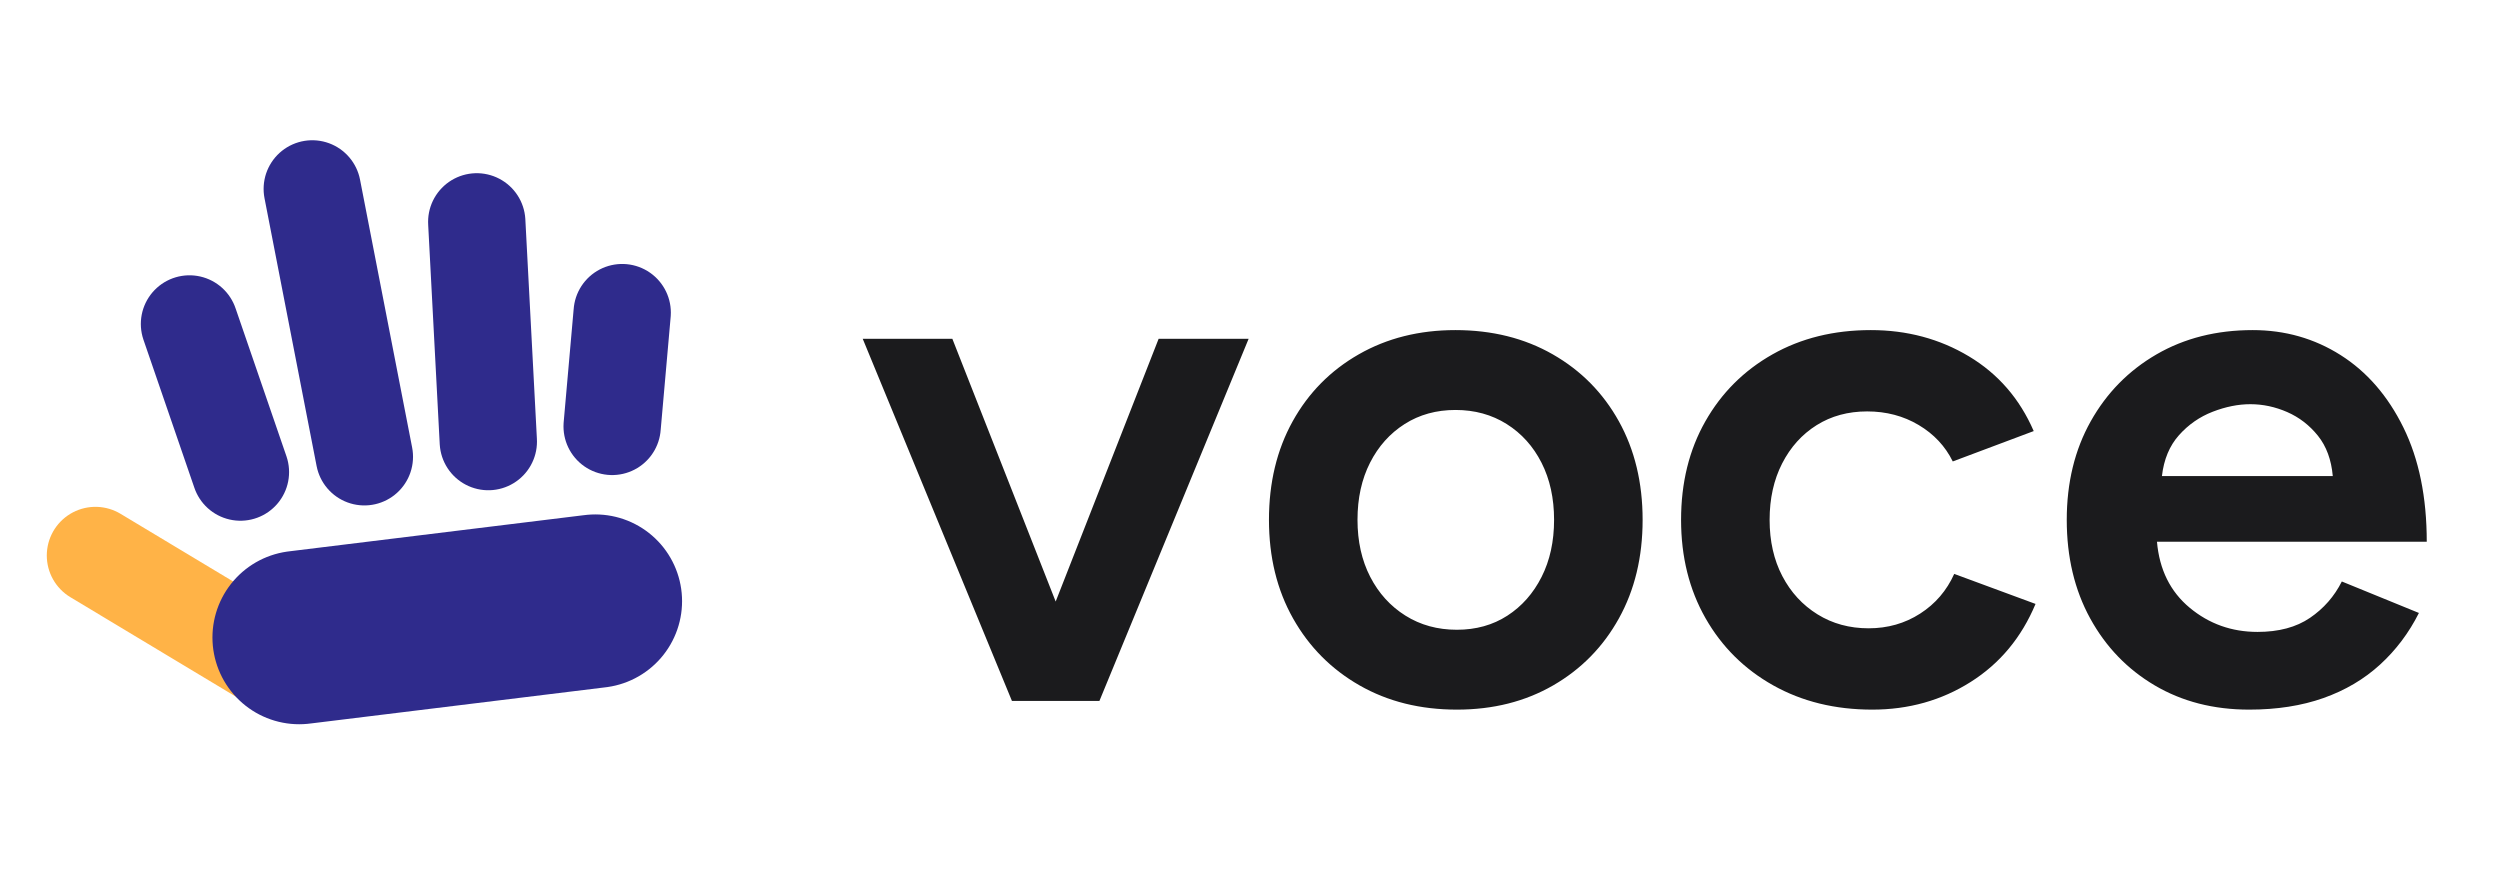
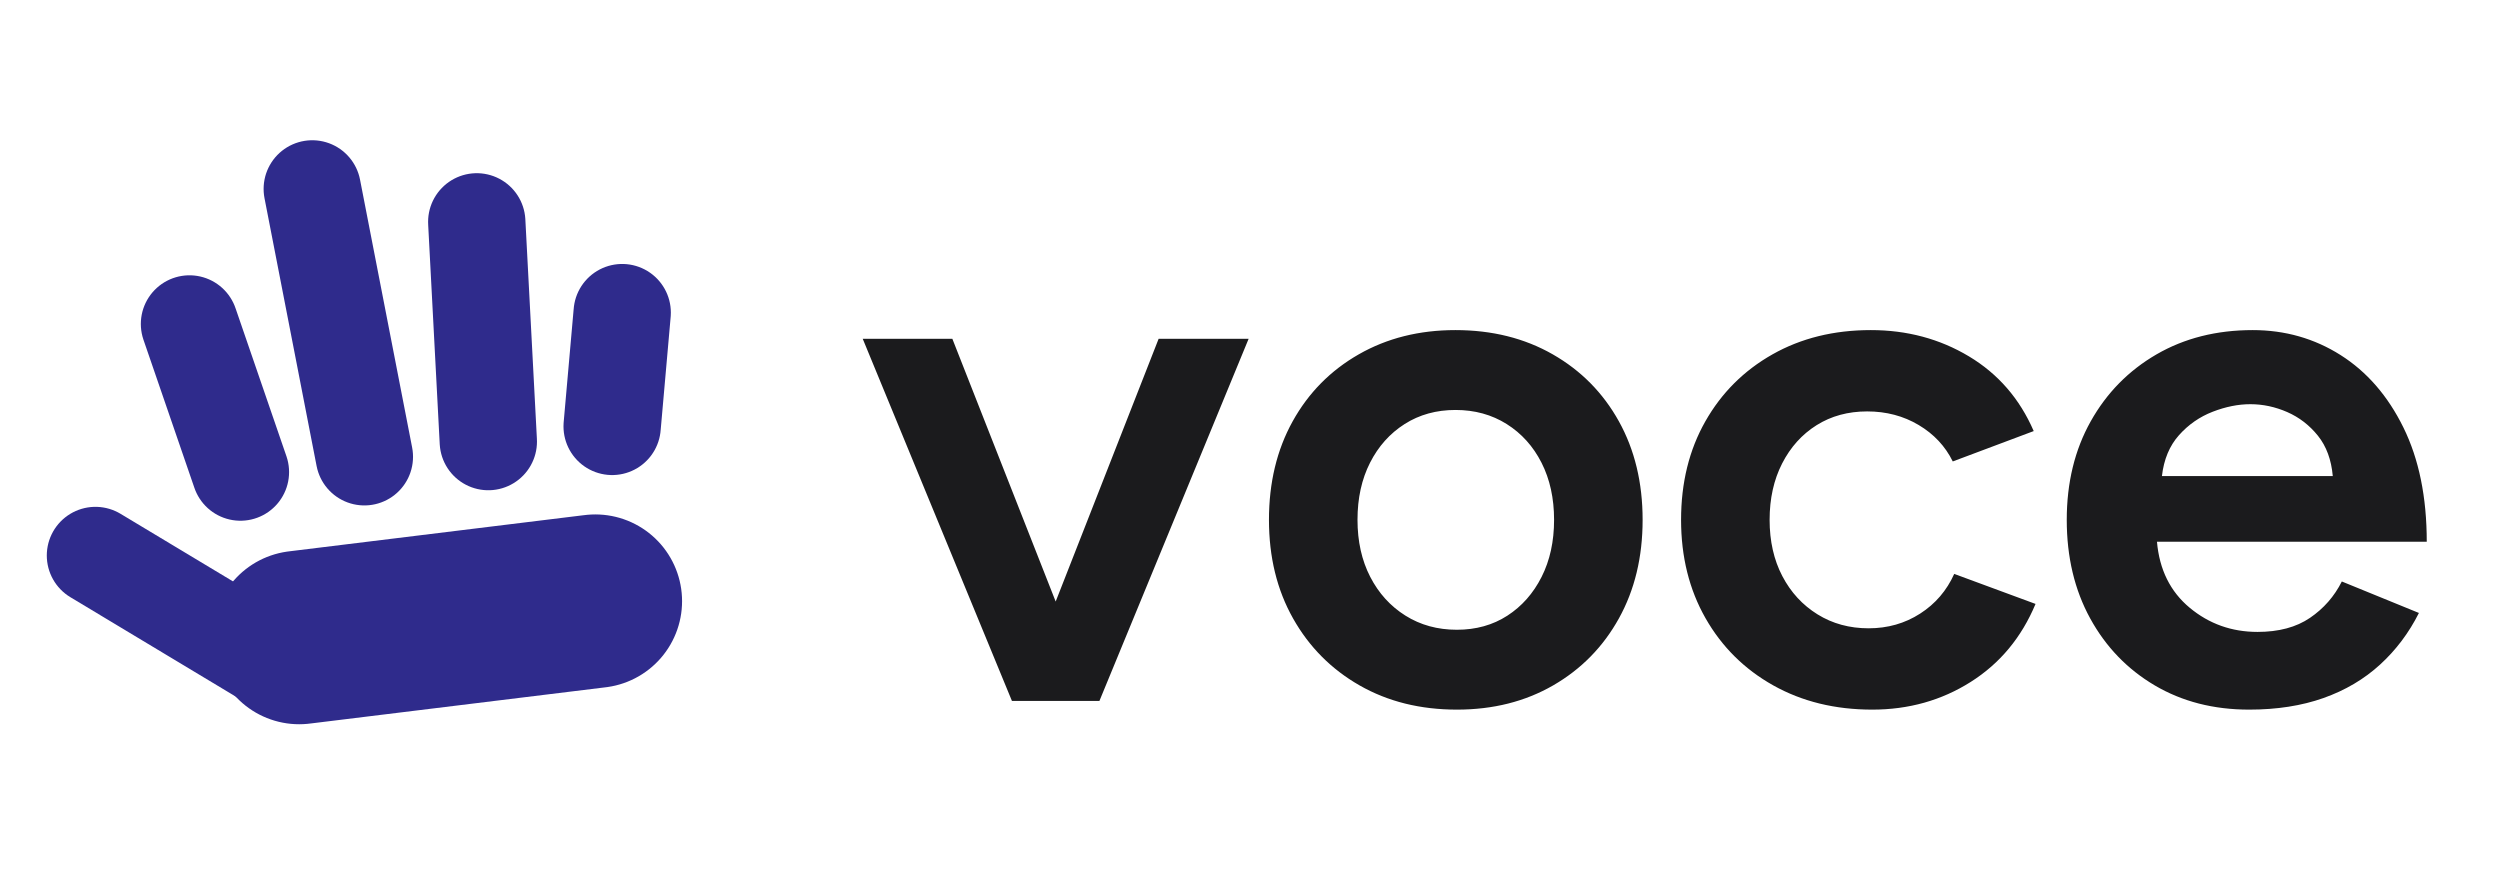
<svg xmlns="http://www.w3.org/2000/svg" viewBox="0 0 214 76" width="214" height="76">
-   <line x1="23.31" y1="56.65" x2="8.17" y2="47.55" stroke="#ffb347" stroke-width="8.33" stroke-linecap="round" />
+   <line x1="23.31" y1="56.65" x2="8.17" y2="47.55" stroke="#2f2b8c" stroke-width="8.33" stroke-linecap="round" />
  <line x1="20.58" y1="40.41" x2="16.22" y2="27.73" stroke="#2f2b8c" stroke-width="8.33" stroke-linecap="round" />
  <line x1="31.19" y1="39.10" x2="26.73" y2="16.17" stroke="#2f2b8c" stroke-width="8.33" stroke-linecap="round" />
  <line x1="41.80" y1="37.80" x2="40.81" y2="18.99" stroke="#2f2b8c" stroke-width="8.33" stroke-linecap="round" />
  <line x1="52.40" y1="36.50" x2="53.26" y2="26.76" stroke="#2f2b8c" stroke-width="8.33" stroke-linecap="round" />
  <line x1="25.61" y1="54.57" x2="50.96" y2="51.46" stroke="#2f2b8c" stroke-width="14.85" stroke-linecap="round" />
  <path d="M86.622 60.0 73.849 29.0H81.521L90.366 51.492L99.179 29.0H106.883L94.11 60.0Z M124.713 60.744Q120.004 60.744 116.374 58.667Q112.743 56.59 110.683 52.932Q108.623 49.274 108.623 44.5Q108.623 39.726 110.65 36.068Q112.677 32.41 116.307 30.333Q119.937 28.256 124.58 28.256Q129.289 28.256 132.918 30.333Q136.548 32.41 138.578 36.068Q140.608 39.726 140.608 44.5Q140.608 49.274 138.58 52.932Q136.553 56.59 132.955 58.667Q129.357 60.744 124.713 60.744ZM124.708 53.907Q127.163 53.907 129.028 52.703Q130.892 51.498 131.96 49.385Q133.029 47.272 133.029 44.5Q133.029 41.728 131.957 39.615Q130.886 37.502 128.971 36.297Q127.056 35.093 124.594 35.093Q122.132 35.093 120.239 36.296Q118.346 37.5 117.274 39.611Q116.202 41.723 116.202 44.493Q116.202 47.263 117.289 49.374Q118.375 51.485 120.303 52.696Q122.23 53.907 124.708 53.907Z M160.264 60.744Q155.491 60.744 151.787 58.667Q148.084 56.59 145.992 52.917Q143.9 49.243 143.9 44.5Q143.9 39.726 145.977 36.068Q148.053 32.41 151.725 30.333Q155.398 28.256 160.14 28.256Q164.789 28.256 168.538 30.502Q172.288 32.749 174.086 36.9L167.157 39.5Q166.194 37.544 164.239 36.381Q162.283 35.217 159.831 35.217Q157.378 35.217 155.5 36.396Q153.622 37.576 152.551 39.672Q151.479 41.768 151.479 44.5Q151.479 47.232 152.566 49.313Q153.653 51.393 155.578 52.588Q157.502 53.783 159.955 53.783Q162.408 53.783 164.363 52.526Q166.319 51.269 167.281 49.126L174.242 51.696Q172.443 56.003 168.694 58.373Q164.944 60.744 160.264 60.744Z M192.526 60.744Q187.959 60.744 184.441 58.667Q180.923 56.59 178.918 52.932Q176.914 49.274 176.914 44.5Q176.914 39.726 178.964 36.068Q181.015 32.41 184.6 30.333Q188.185 28.256 192.833 28.256Q196.978 28.256 200.356 30.395Q203.734 32.534 205.732 36.594Q207.73 40.654 207.73 46.375H184.637Q184.947 49.949 187.435 52.021Q189.923 54.092 193.246 54.092Q195.968 54.092 197.732 52.891Q199.497 51.69 200.46 49.775L207.059 52.469Q205.778 55.02 203.733 56.89Q201.688 58.76 198.888 59.752Q196.089 60.744 192.526 60.744ZM185.061 40.752H199.686Q199.5 38.651 198.414 37.299Q197.328 35.947 195.787 35.273Q194.245 34.599 192.628 34.599Q191.073 34.599 189.401 35.247Q187.729 35.896 186.519 37.253Q185.309 38.61 185.061 40.752Z" fill="#1b1b1d" />
</svg>
